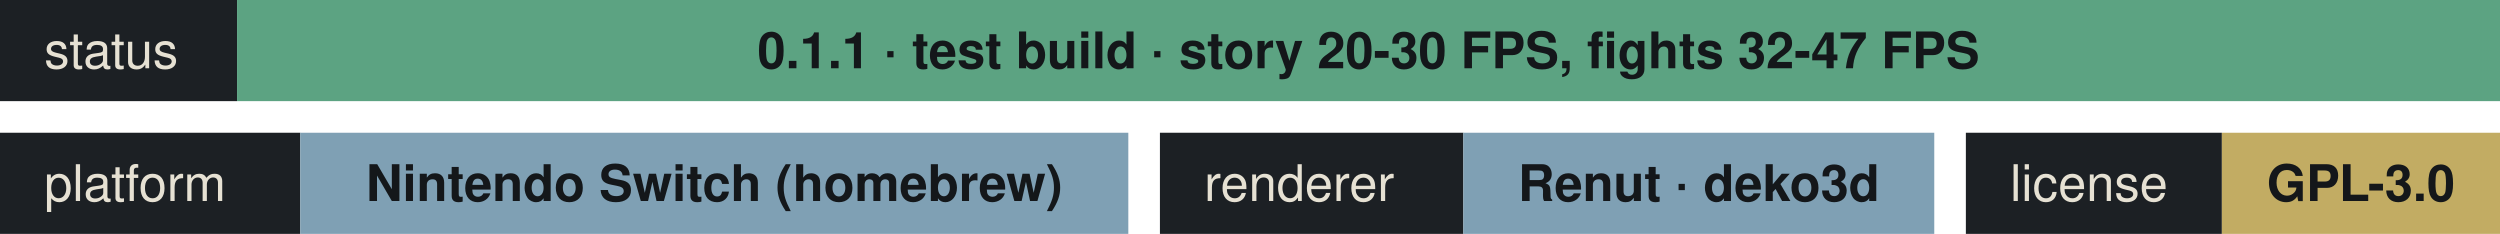
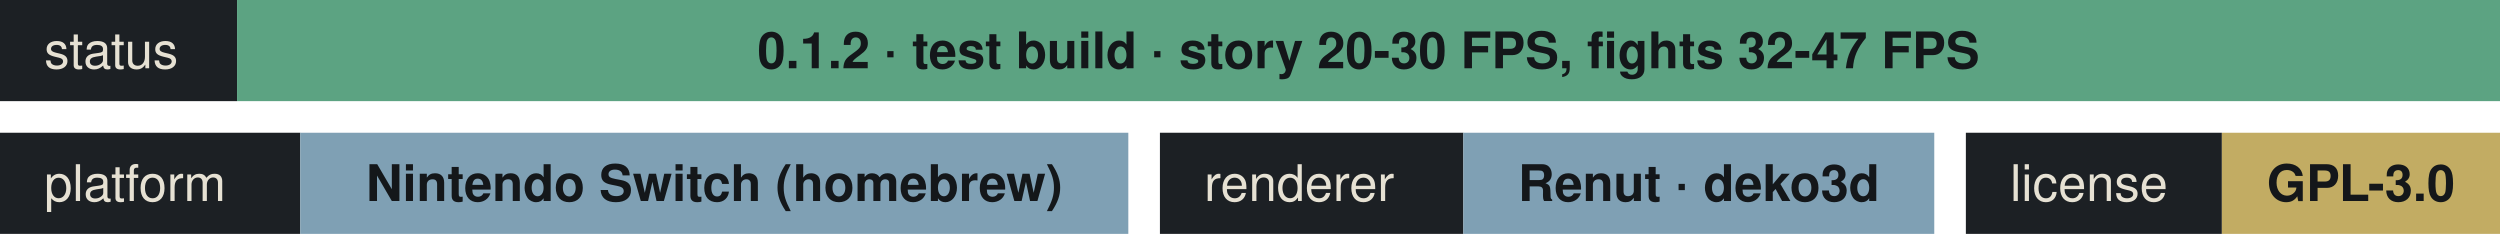
- <svg xmlns="http://www.w3.org/2000/svg" width="791" height="74" viewBox="0 0 791 74" role="img" aria-label="status: 0.1.1 · test build · story 20-30 FPS, fights 32-47 FPS · platform: Nintendo Switch (homebrew) · renderer: Renut · deko3d · license: GPL-3.0">
+ <svg xmlns="http://www.w3.org/2000/svg" width="791" height="74" viewBox="0 0 791 74" role="img" aria-label="status: 0.1.2 · test build · story 20-30 FPS, fights 32-47 FPS · platform: Nintendo Switch (homebrew) · renderer: Renut · deko3d · license: GPL-3.0">
  <g font-family="'IBM Plex Sans','Segoe UI',Helvetica,Arial,sans-serif" font-size="16">
    <rect x="0.0" y="0" width="75" height="32" fill="#1C2024" />
    <rect x="75.0" y="0" width="716.0" height="32" fill="#5CA382" />
    <text x="14.0" y="21.6" fill="#E6E1D3" textLength="47" lengthAdjust="spacingAndGlyphs">status</text>
-     <text x="433.0" y="21.6" fill="#14171A" font-weight="700" text-anchor="middle" textLength="391" lengthAdjust="spacingAndGlyphs">0.1.1 · test build · story 20-30 FPS, fights 32-47 FPS</text>
+     <text x="433.0" y="21.6" fill="#14171A" font-weight="700" text-anchor="middle" textLength="391" lengthAdjust="spacingAndGlyphs">0.1.2 · test build · story 20-30 FPS, fights 32-47 FPS</text>
    <rect x="0.0" y="42" width="95" height="32" fill="#1C2024" />
    <rect x="95.0" y="42" width="262.0" height="32" fill="#7FA0B4" />
    <text x="14.0" y="63.6" fill="#E6E1D3" textLength="67" lengthAdjust="spacingAndGlyphs">platform</text>
    <text x="226.0" y="63.6" fill="#14171A" font-weight="700" text-anchor="middle" textLength="234" lengthAdjust="spacingAndGlyphs">Nintendo Switch (homebrew)</text>
    <rect x="367.0" y="42" width="96" height="32" fill="#1C2024" />
    <rect x="463.0" y="42" width="149.0" height="32" fill="#7FA0B4" />
    <text x="381.0" y="63.6" fill="#E6E1D3" textLength="68" lengthAdjust="spacingAndGlyphs">renderer</text>
    <text x="537.5" y="63.6" fill="#14171A" font-weight="700" text-anchor="middle" textLength="121" lengthAdjust="spacingAndGlyphs">Renut · deko3d</text>
    <rect x="622.0" y="42" width="81" height="32" fill="#1C2024" />
    <rect x="703.0" y="42" width="88.0" height="32" fill="#C2AC63" />
    <text x="636.0" y="63.6" fill="#E6E1D3" textLength="53" lengthAdjust="spacingAndGlyphs">license</text>
    <text x="747.0" y="63.6" fill="#14171A" font-weight="700" text-anchor="middle" textLength="60" lengthAdjust="spacingAndGlyphs">GPL-3.0</text>
  </g>
</svg>
